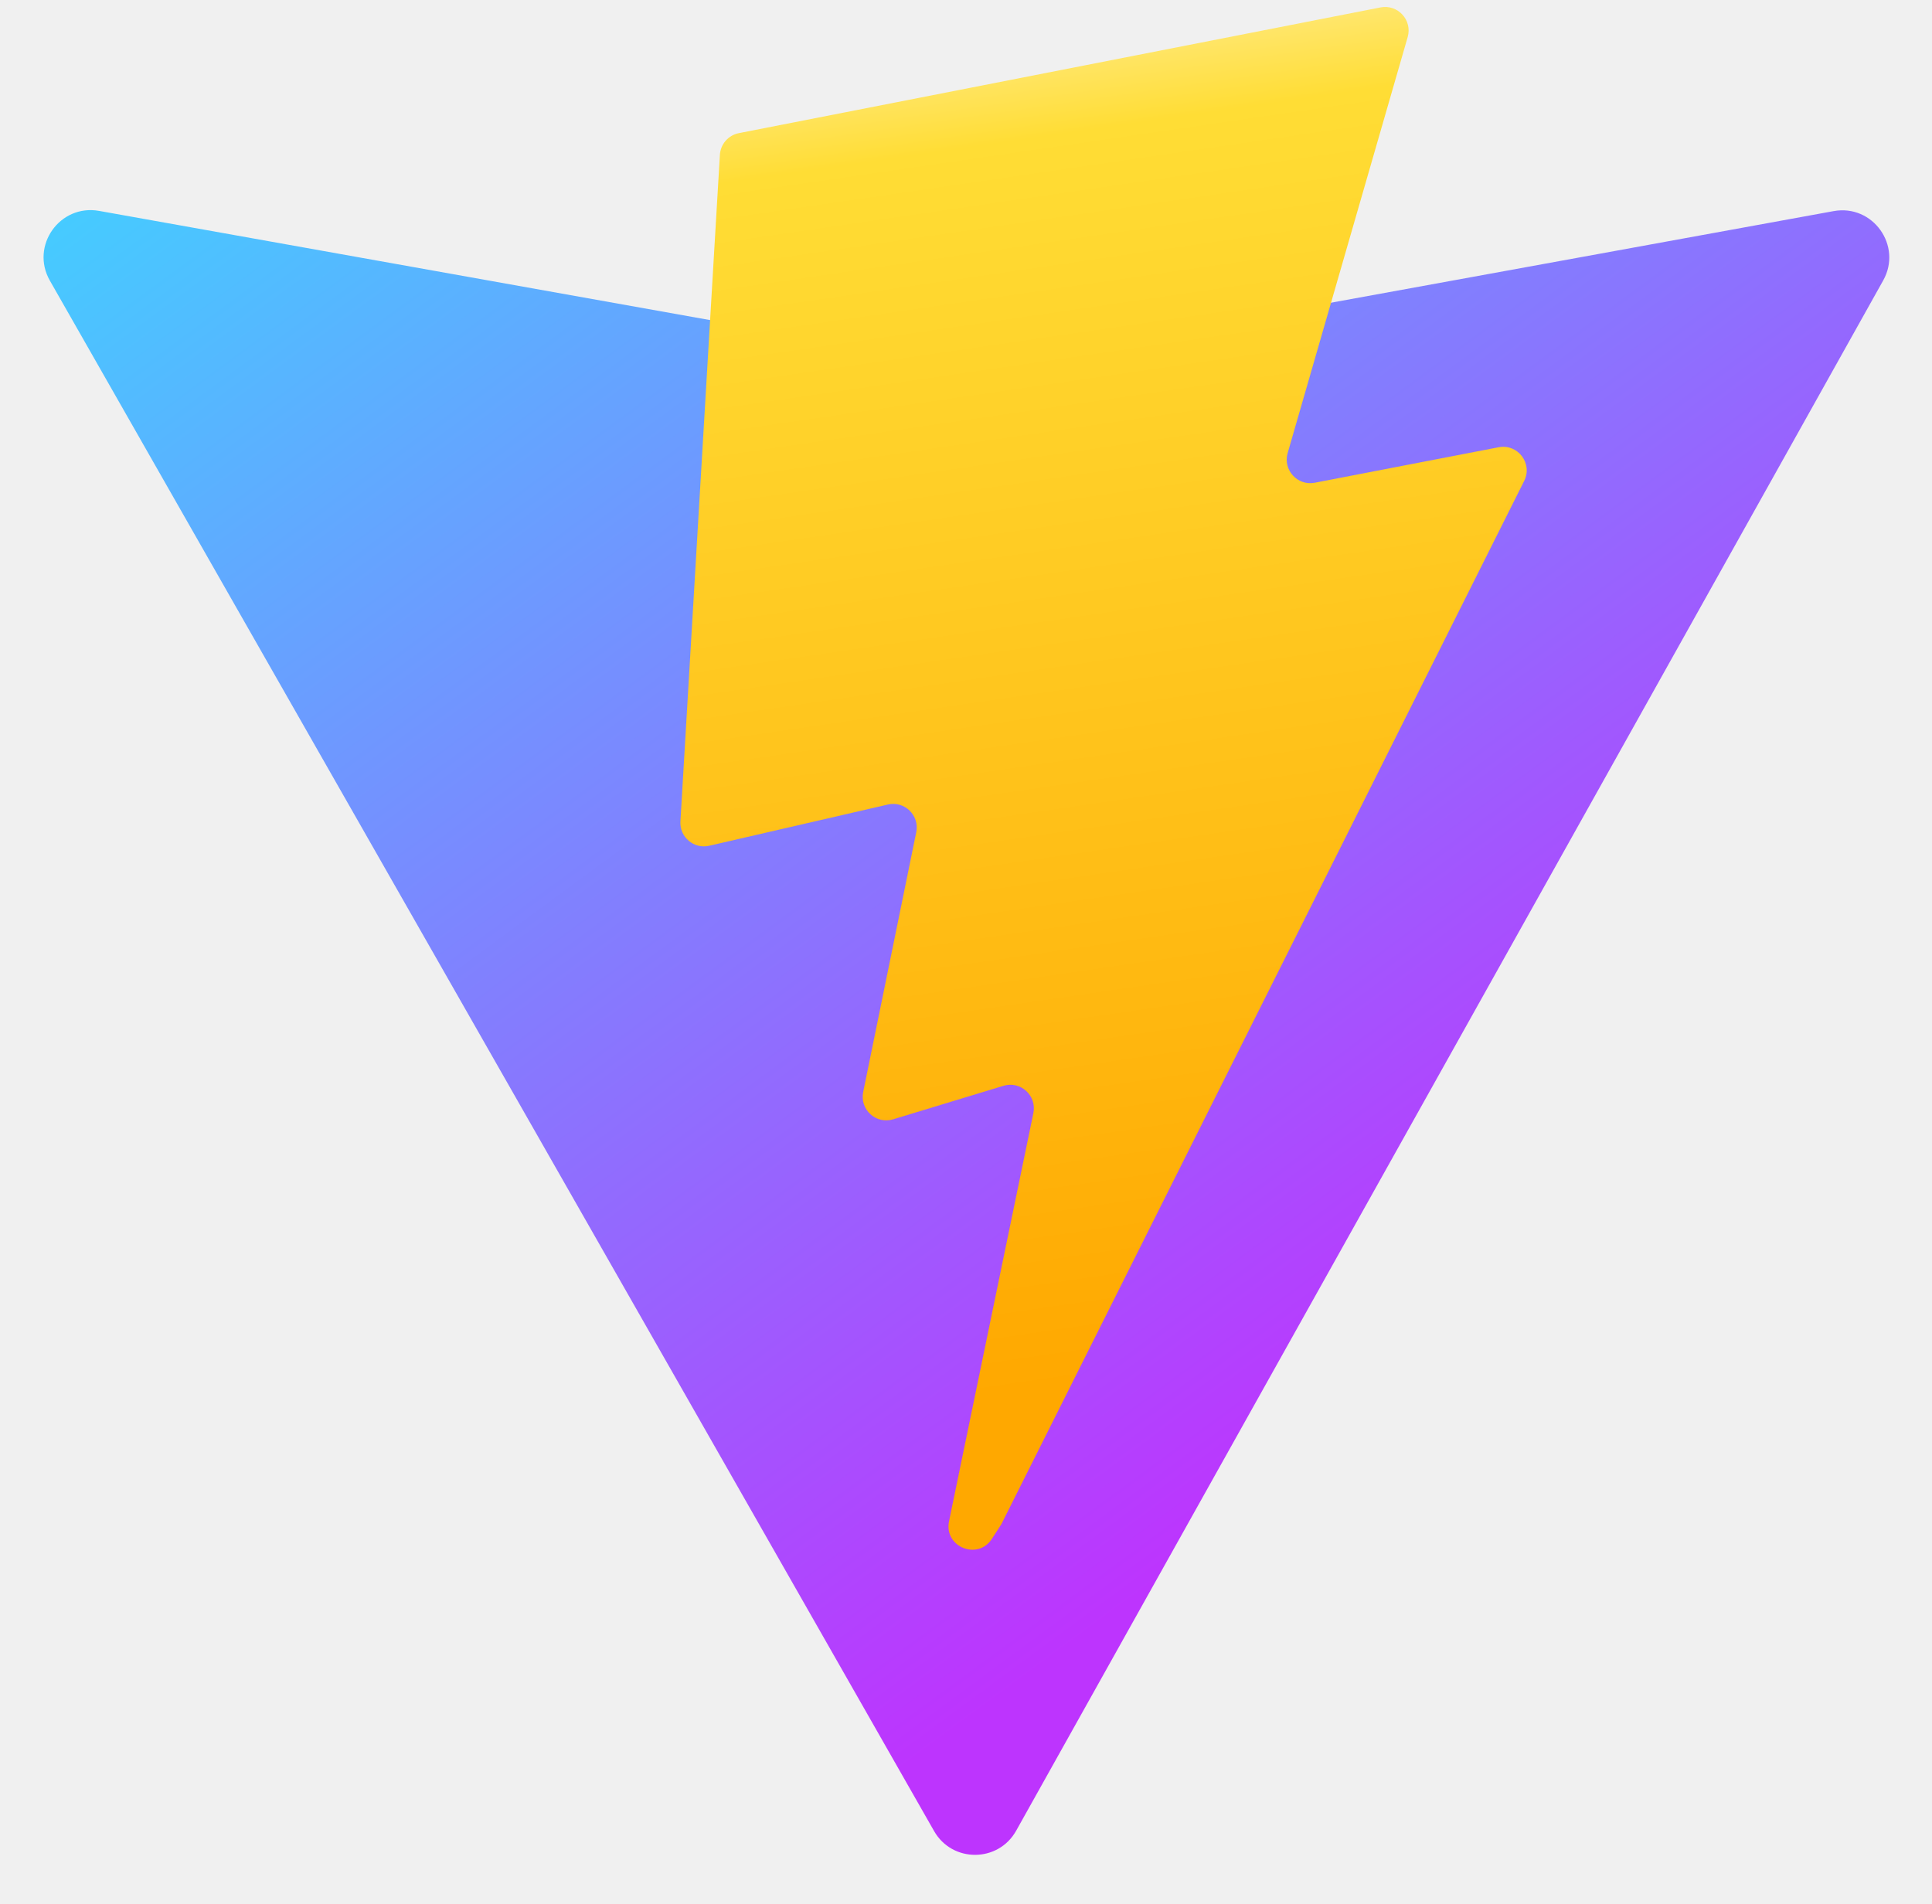
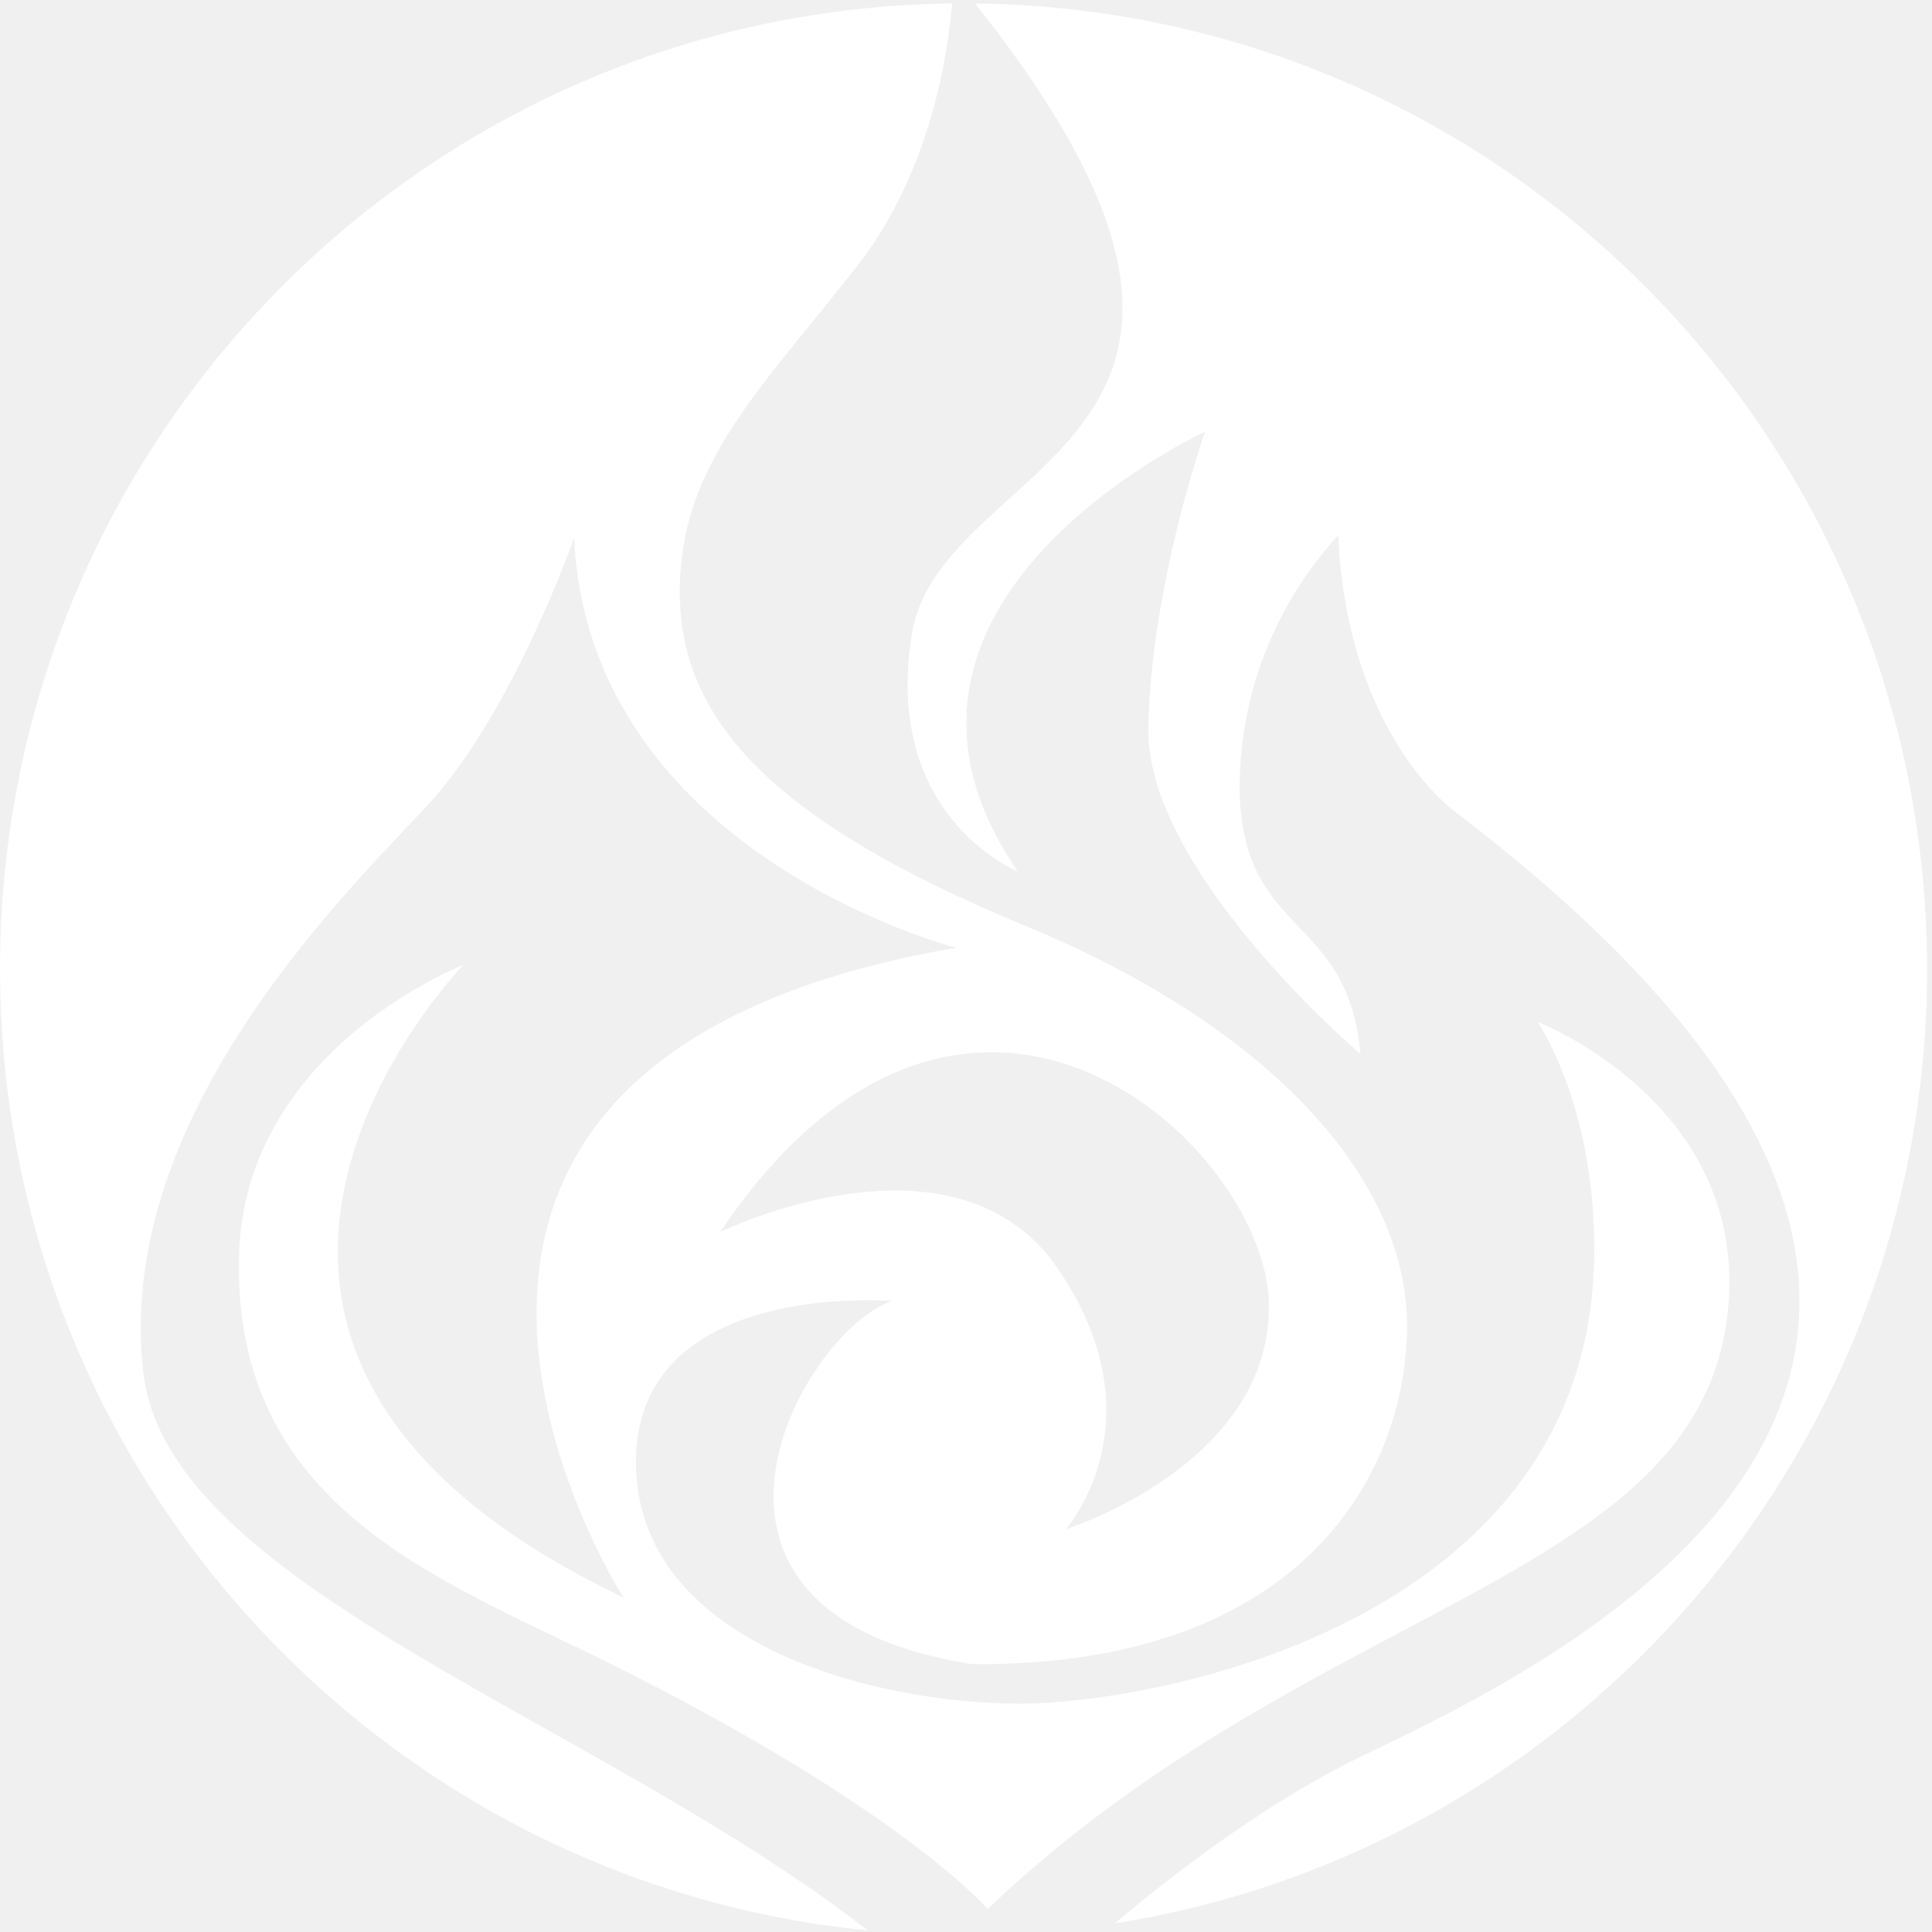
- <svg xmlns="http://www.w3.org/2000/svg" width="410" height="404" viewBox="0 0 410 404" fill="none">
-   <path d="M399.641 59.525L215.643 388.545C211.844 395.338 202.084 395.378 198.228 388.618L10.582 59.556C6.381 52.19 12.68 43.267 21.028 44.759L205.223 77.682C206.398 77.892 207.601 77.89 208.776 77.676L389.119 44.806C397.439 43.289 403.768 52.143 399.641 59.525Z" fill="url(#paint0_linear)" />
-   <path d="M292.965 1.574L156.801 28.255C154.563 28.694 152.906 30.59 152.771 32.866L144.395 174.33C144.198 177.662 147.258 180.248 150.51 179.498L188.42 170.749C191.967 169.931 195.172 173.055 194.443 176.622L183.18 231.775C182.422 235.487 185.907 238.661 189.532 237.56L212.947 230.446C216.577 229.344 220.065 232.527 219.297 236.242L201.398 322.875C200.278 328.294 207.486 331.249 210.492 326.603L212.5 323.5L323.454 102.072C325.312 98.365 322.108 94.137 318.036 94.923L279.014 102.454C275.347 103.161 272.227 99.746 273.262 96.158L298.731 7.867C299.767 4.273 296.636 0.855 292.965 1.574Z" fill="url(#paint1_linear)" />
-   <defs>
-     <linearGradient id="paint0_linear" x1="6" y1="33" x2="235" y2="344" gradientUnits="userSpaceOnUse">
-       <stop stop-color="#41D1FF" />
-       <stop offset="1" stop-color="#BD34FE" />
-     </linearGradient>
-     <linearGradient id="paint1_linear" x1="194.651" y1="8.818" x2="236.076" y2="292.989" gradientUnits="userSpaceOnUse">
-       <stop stop-color="#FFEA83" />
-       <stop offset="0.083" stop-color="#FFDD35" />
-       <stop offset="1" stop-color="#FFA800" />
-     </linearGradient>
-   </defs>
+ <svg xmlns="http://www.w3.org/2000/svg" fill="white" viewBox="0 0 400 400">
+   <g>
+     <path d="M 0 200.675 C 0 90.978 88.003 1.971 197.133 0.71 C 196.238 11.409 192.563 35.729 177.476 55.069 C 157.529 80.634 140.742 95.985 140.742 122.579 C 140.742 149.174 160.136 170.14 212.165 191.63 C 264.193 213.118 291.31 244.819 291.31 274.474 S 270.412 345.126 201.229 344.539 C 132.903 333.772 166.321 275.503 184.672 269.366 C 184.672 269.366 131.675 264.828 131.675 302.683 C 131.675 340.538 181.62 352.721 210.958 352.721 C 240.295 352.721 330.086 335.339 330.086 258.626 C 330.086 228.508 318.348 211.573 318.348 211.573 S 362.846 228.755 357.628 272.424 C 350.984 327.584 271.429 331.431 204.481 395.231 C 204.481 395.231 186.652 374.344 125.508 344.024 C 90.493 326.673 48.299 311.83 49.48 260.191 C 50.462 217.245 95.91 199.801 95.91 199.801 S 19.39 278.556 129.068 330.731 C 129.068 330.731 58.163 220.259 197.947 196.218 C 197.947 196.218 121.933 176.791 118.862 111.326 C 118.862 111.326 106.112 148.151 87.746 167.576 C 69.379 187.004 23.576 232.75 29.702 284.404 C 34.95 328.678 124.076 356.262 179.626 399.671 C 78.746 389.682 0.006 304.431 0.006 200.667 Z M 398.974 200.675 C 398.974 300.486 326.118 383.168 230.787 398.214 C 245.087 386.207 263.538 372.464 282.101 363.522 C 321.382 344.602 452.493 283.738 302.049 168.664 C 302.049 168.664 279.033 153.282 277.053 110.858 C 264.087 124.943 256.812 143.361 256.647 162.528 C 256.647 194.23 279.156 188.676 281.642 218.225 C 281.642 218.225 237.252 180.417 237.758 150.76 C 238.265 121.105 249.496 89.387 249.496 89.387 S 172.469 124.675 210.722 180.421 C 210.722 180.421 182.659 169.177 188.781 131.322 C 194.787 94.191 274.864 92.46 201.872 0.716 C 310.987 1.996 398.97 90.994 398.97 200.682 Z M 220.637 316.621 S 262.725 303.454 262.725 270.476 C 262.725 237.497 200.247 179.199 149.074 255.093 C 149.074 255.093 197.669 231.313 219.103 262.784 C 240.538 294.255 220.637 316.622 220.637 316.622 Z" />
+   </g>
</svg>
